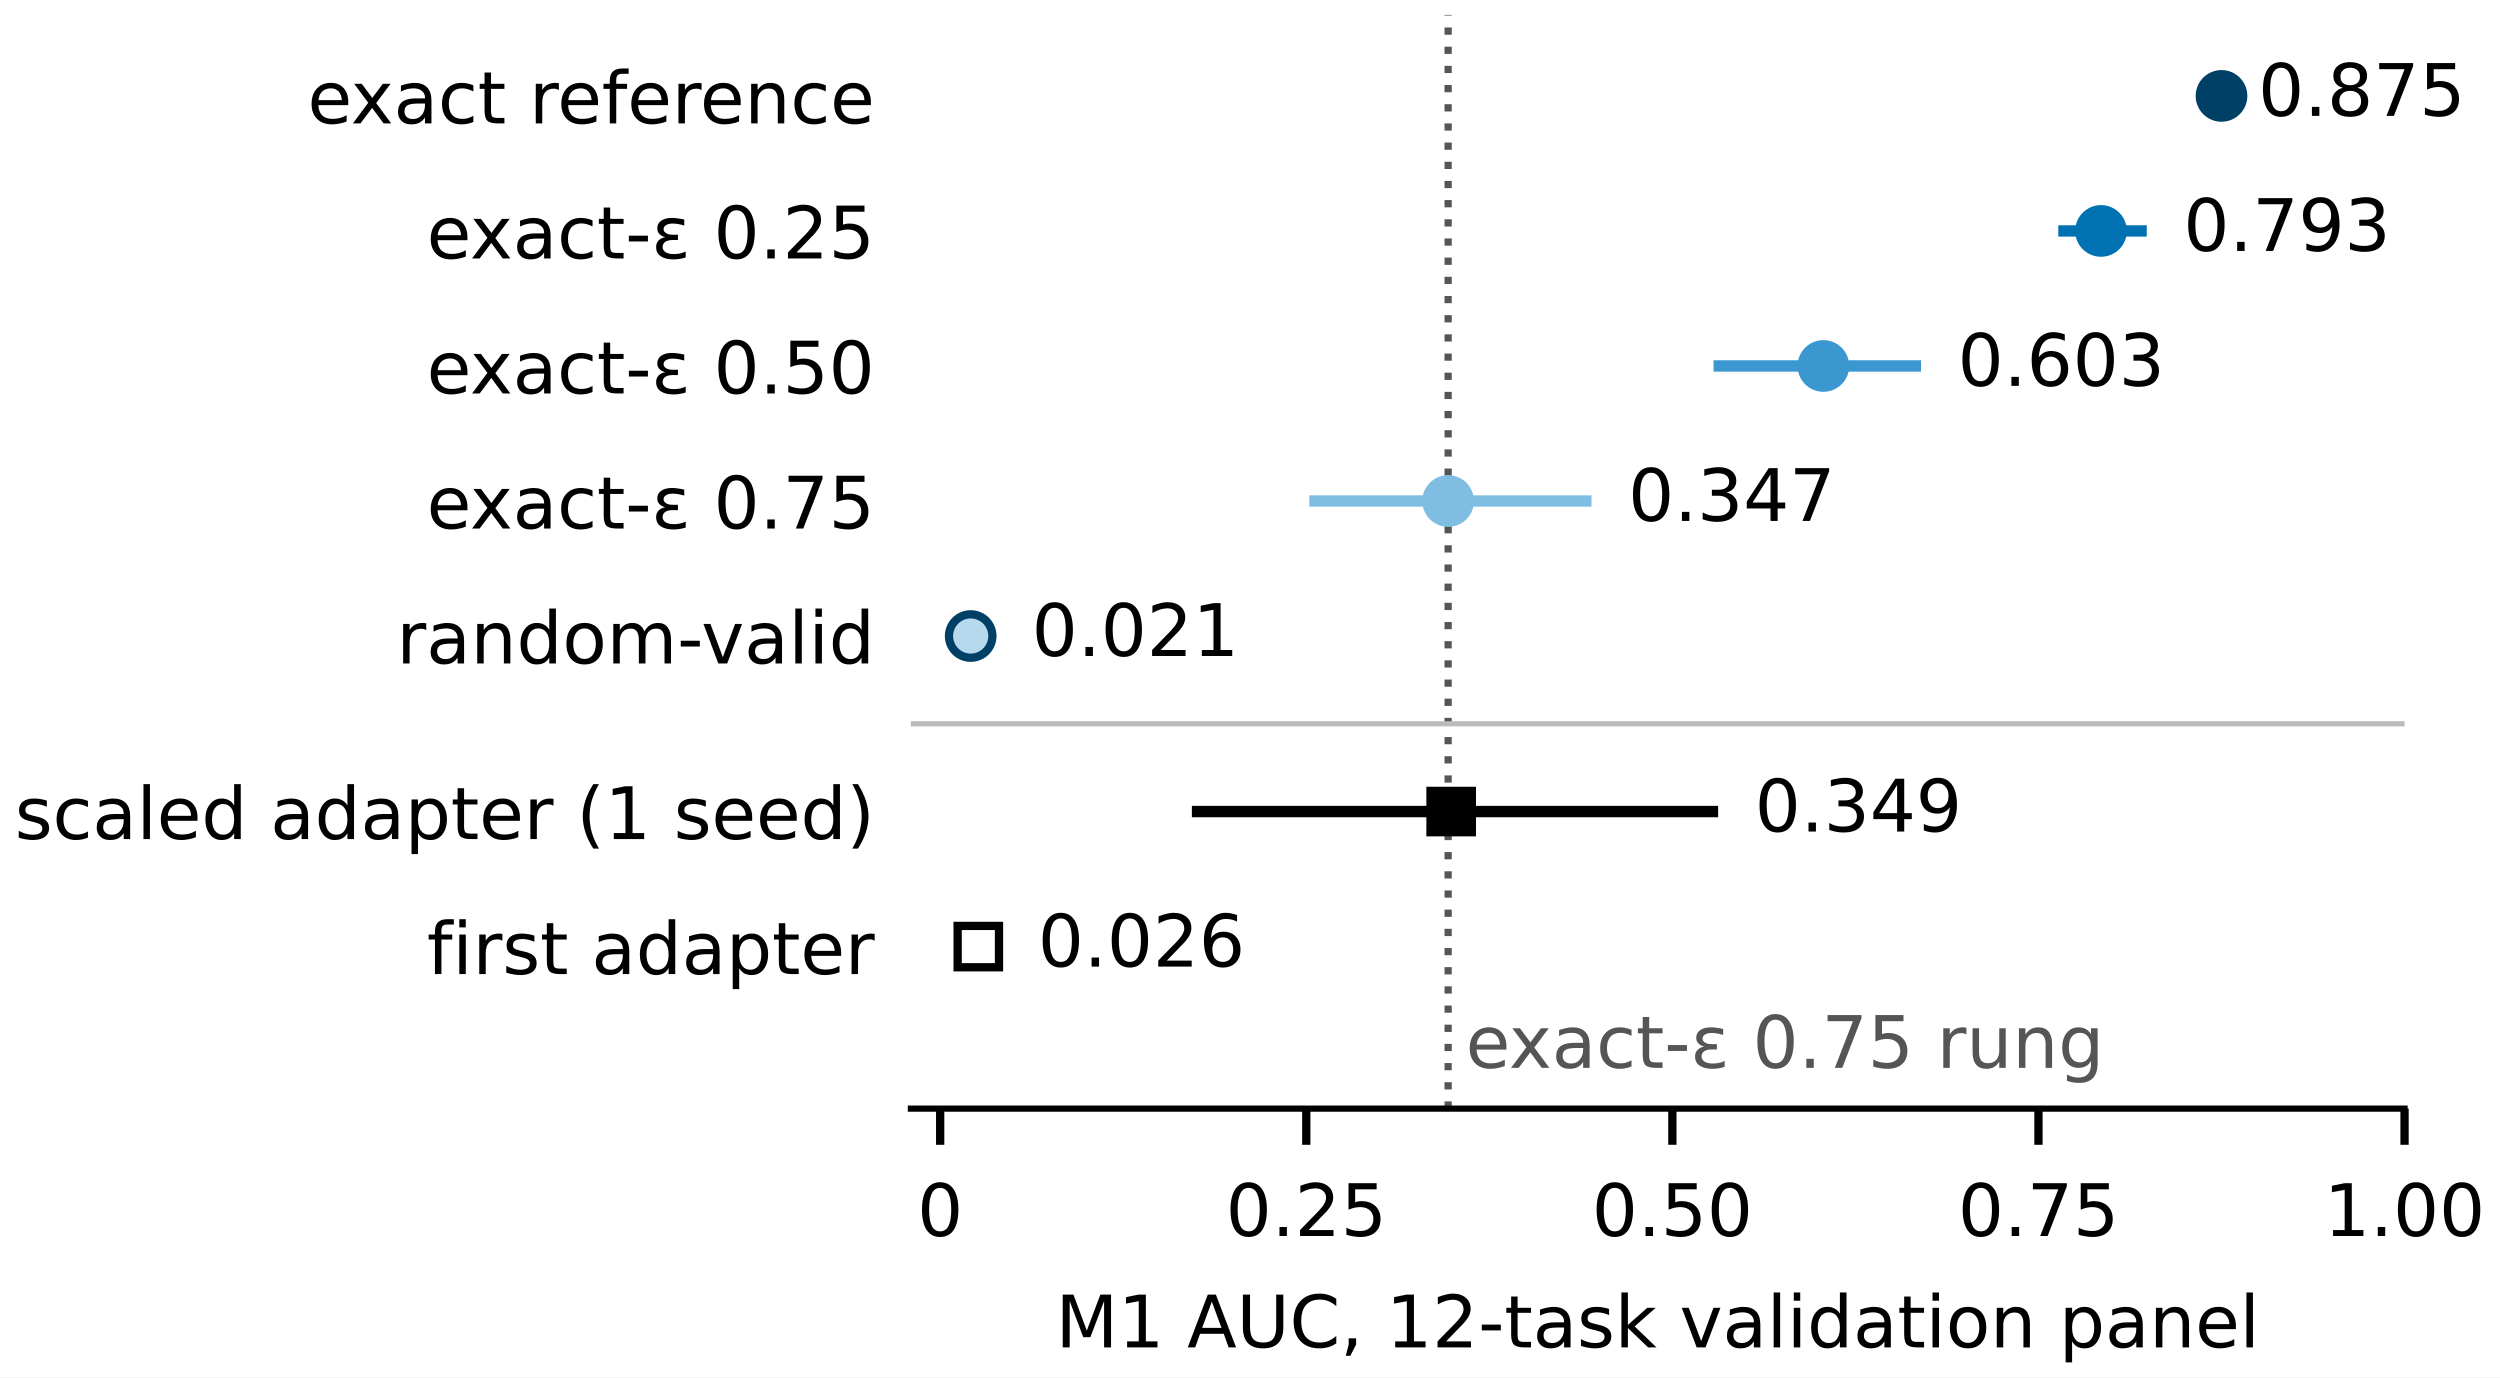
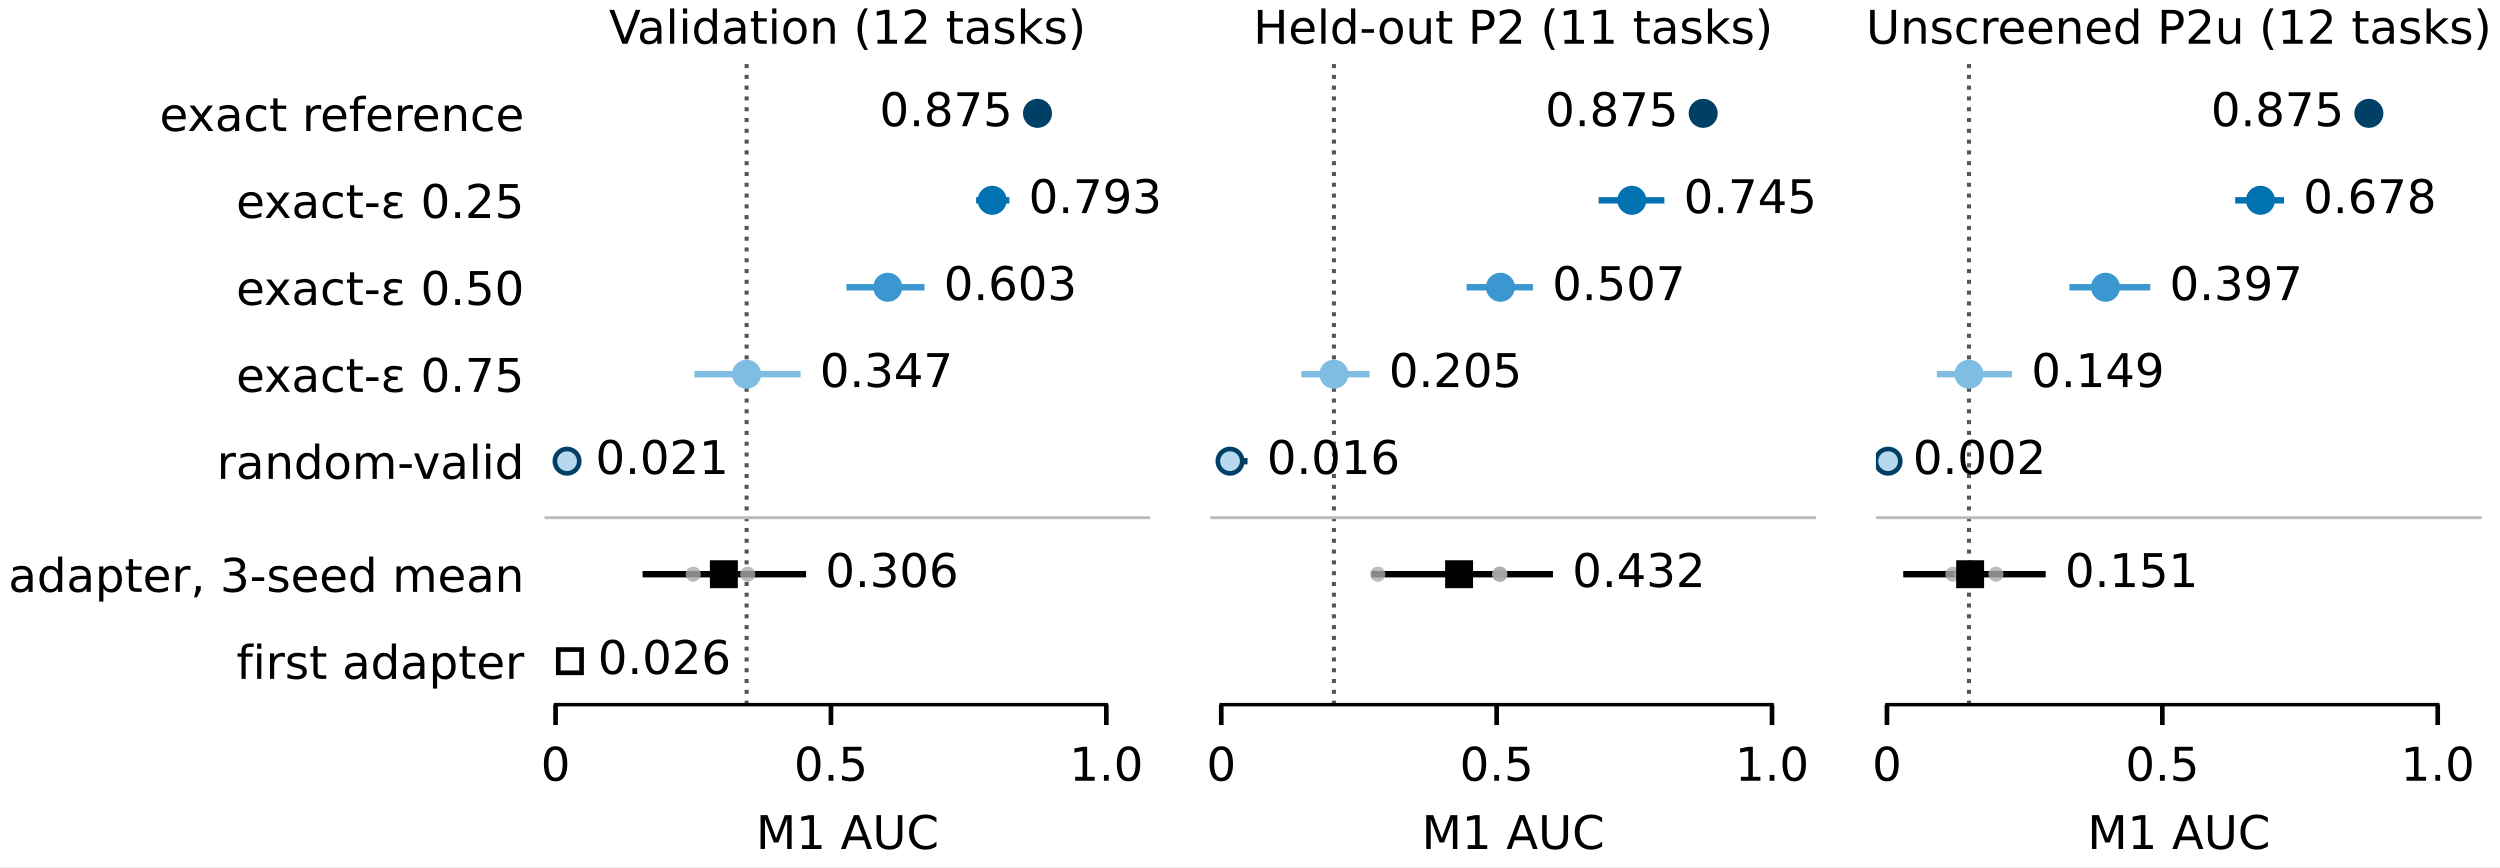
- <svg xmlns="http://www.w3.org/2000/svg" xmlns:xlink="http://www.w3.org/1999/xlink" width="241.83pt" height="133.229pt" viewBox="0 0 241.83 133.229" version="1.1">
+ <svg xmlns="http://www.w3.org/2000/svg" xmlns:xlink="http://www.w3.org/1999/xlink" width="429.856pt" height="149.084pt" viewBox="0 0 429.856 149.084" version="1.1">
  <defs>
    <style type="text/css">*{stroke-linejoin: round; stroke-linecap: butt}</style>
  </defs>
  <g id="figure_1">
    <g id="patch_1">
-       <path d="M 0 133.229  L 241.83 133.229  L 241.83 0  L 0 0  z " style="fill: #ffffff" />
+       <path d="M 0 149.084  L 429.856 149.084  L 429.856 0  L 0 0  z " style="fill: #ffffff" />
    </g>
    <g id="axes_1">
      <g id="patch_2">
-         <path d="M 88.112 107.24  L 232.597 107.24  L 232.597 1.44  L 88.112 1.44  z " style="fill: #ffffff" />
+         <path d="M 93.632 121.159  L 197.801 121.159  L 197.801 10.519  L 93.632 10.519  z " style="fill: #ffffff" />
      </g>
      <g id="line2d_1">
-         <path d="M 140.081 107.24  L 140.081 1.44  " clip-path="url(#p618b33cdf7)" style="fill: none; stroke-dasharray: 0.7,1.155; stroke-dashoffset: 0; stroke: #555555; stroke-width: 0.7" />
+         <path d="M 128.375 121.159  L 128.375 10.519  " clip-path="url(#p47bf7b945f)" style="fill: none; stroke-dasharray: 0.7,1.155; stroke-dashoffset: 0; stroke: #555555; stroke-width: 0.7" />
      </g>
      <g id="matplotlib.axis_1">
        <g id="xtick_1">
          <g id="line2d_2">
            <defs>
-               <path id="m428e1d0d02" d="M 0 0  L 0 3.5  " style="stroke: #000000; stroke-width: 0.8" />
+               <path id="m392f7db413" d="M 0 0  L 0 3.5  " style="stroke: #000000; stroke-width: 0.8" />
            </defs>
            <g>
-               <use xlink:href="#m428e1d0d02" x="90.945" y="107.24" style="stroke: #000000; stroke-width: 0.8" />
+               <use xlink:href="#m392f7db413" x="95.526" y="121.159" style="stroke: #000000; stroke-width: 0.8" />
            </g>
          </g>
          <g id="text_1">
-             <text style="font-size: 7px; font-family: 'DejaVu Sans'; text-anchor: middle" x="90.945" y="119.559" transform="rotate(-0 90.94507 119.5589)">0</text>
+             <text style="font-size: 8px; font-family: 'DejaVu Sans'; text-anchor: middle" x="95.526" y="134.238" transform="rotate(-0 95.52647 134.2375)">0</text>
          </g>
        </g>
        <g id="xtick_2">
          <g id="line2d_3">
            <g>
-               <use xlink:href="#m428e1d0d02" x="126.358" y="107.24" style="stroke: #000000; stroke-width: 0.8" />
+               <use xlink:href="#m392f7db413" x="142.876" y="121.159" style="stroke: #000000; stroke-width: 0.8" />
            </g>
          </g>
          <g id="text_2">
-             <text style="font-size: 7px; font-family: 'DejaVu Sans'; text-anchor: middle" x="126.358" y="119.559" transform="rotate(-0 126.3581 119.5589)">0.25</text>
+             <text style="font-size: 8px; font-family: 'DejaVu Sans'; text-anchor: middle" x="142.876" y="134.238" transform="rotate(-0 142.8758 134.2375)">0.5</text>
          </g>
        </g>
        <g id="xtick_3">
          <g id="line2d_4">
            <g>
-               <use xlink:href="#m428e1d0d02" x="161.771" y="107.24" style="stroke: #000000; stroke-width: 0.8" />
+               <use xlink:href="#m392f7db413" x="190.225" y="121.159" style="stroke: #000000; stroke-width: 0.8" />
            </g>
          </g>
          <g id="text_3">
-             <text style="font-size: 7px; font-family: 'DejaVu Sans'; text-anchor: middle" x="161.771" y="119.559" transform="rotate(-0 161.7711 119.5589)">0.50</text>
-           </g>
-         </g>
-         <g id="xtick_4">
-           <g id="line2d_5">
-             <g>
-               <use xlink:href="#m428e1d0d02" x="197.184" y="107.24" style="stroke: #000000; stroke-width: 0.8" />
-             </g>
-           </g>
-           <g id="text_4">
-             <text style="font-size: 7px; font-family: 'DejaVu Sans'; text-anchor: middle" x="197.184" y="119.559" transform="rotate(-0 197.184 119.5589)">0.75</text>
-           </g>
-         </g>
-         <g id="xtick_5">
-           <g id="line2d_6">
-             <g>
-               <use xlink:href="#m428e1d0d02" x="232.597" y="107.24" style="stroke: #000000; stroke-width: 0.8" />
-             </g>
-           </g>
-           <g id="text_5">
-             <text style="font-size: 7px; font-family: 'DejaVu Sans'; text-anchor: middle" x="232.597" y="119.559" transform="rotate(-0 232.597 119.5589)">1.00</text>
-           </g>
-         </g>
-         <g id="text_6">
-           <text style="font-size: 7px; font-family: 'DejaVu Sans'; text-anchor: middle" x="160.355" y="130.334" transform="rotate(-0 160.3545 130.3336)">M1 AUC, 12-task validation panel</text>
+             <text style="font-size: 8px; font-family: 'DejaVu Sans'; text-anchor: middle" x="190.225" y="134.238" transform="rotate(-0 190.2251 134.2375)">1.0</text>
+           </g>
+         </g>
+         <g id="text_4">
+           <text style="font-size: 8px; font-family: 'DejaVu Sans'; text-anchor: middle" x="145.717" y="145.98" transform="rotate(-0 145.7167 145.98)">M1 AUC</text>
        </g>
      </g>
      <g id="matplotlib.axis_2">
        <g id="ytick_1">
+           <g id="line2d_5" />
+           <g id="text_5">
+             <text style="font-size: 8px; font-family: 'DejaVu Sans'; text-anchor: end" x="90.132" y="22.529" transform="rotate(-0 90.1325 22.52894)">exact reference</text>
+           </g>
+         </g>
+         <g id="ytick_2">
+           <g id="line2d_6" />
+           <g id="text_6">
+             <text style="font-size: 8px; font-family: 'DejaVu Sans'; text-anchor: end" x="90.132" y="37.48" transform="rotate(-0 90.1325 37.48029)">exact-ε 0.25</text>
+           </g>
+         </g>
+         <g id="ytick_3">
          <g id="line2d_7" />
          <g id="text_7">
-             <text style="font-size: 7px; font-family: 'DejaVu Sans'; text-anchor: end" x="84.612" y="11.936" transform="rotate(-0 84.61203 11.93649)">exact reference</text>
-           </g>
-         </g>
-         <g id="ytick_2">
+             <text style="font-size: 8px; font-family: 'DejaVu Sans'; text-anchor: end" x="90.132" y="52.432" transform="rotate(-0 90.1325 52.43164)">exact-ε 0.50</text>
+           </g>
+         </g>
+         <g id="ytick_4">
          <g id="line2d_8" />
          <g id="text_8">
-             <text style="font-size: 7px; font-family: 'DejaVu Sans'; text-anchor: end" x="84.612" y="24.998" transform="rotate(-0 84.61203 24.99822)">exact-ε 0.25</text>
-           </g>
-         </g>
-         <g id="ytick_3">
+             <text style="font-size: 8px; font-family: 'DejaVu Sans'; text-anchor: end" x="90.132" y="67.383" transform="rotate(-0 90.1325 67.38299)">exact-ε 0.75</text>
+           </g>
+         </g>
+         <g id="ytick_5">
          <g id="line2d_9" />
          <g id="text_9">
-             <text style="font-size: 7px; font-family: 'DejaVu Sans'; text-anchor: end" x="84.612" y="38.06" transform="rotate(-0 84.61203 38.05995)">exact-ε 0.50</text>
-           </g>
-         </g>
-         <g id="ytick_4">
+             <text style="font-size: 8px; font-family: 'DejaVu Sans'; text-anchor: end" x="90.132" y="82.334" transform="rotate(-0 90.1325 82.33434)">random-valid</text>
+           </g>
+         </g>
+         <g id="ytick_6">
          <g id="line2d_10" />
          <g id="text_10">
-             <text style="font-size: 7px; font-family: 'DejaVu Sans'; text-anchor: end" x="84.612" y="51.122" transform="rotate(-0 84.61203 51.12168)">exact-ε 0.75</text>
-           </g>
-         </g>
-         <g id="ytick_5">
+             <text style="font-size: 8px; font-family: 'DejaVu Sans'; text-anchor: end" x="90.132" y="101.771" transform="rotate(-0 90.1325 101.7711)">adapter, 3-seed mean</text>
+           </g>
+         </g>
+         <g id="ytick_7">
          <g id="line2d_11" />
          <g id="text_11">
-             <text style="font-size: 7px; font-family: 'DejaVu Sans'; text-anchor: end" x="84.612" y="64.183" transform="rotate(-0 84.61203 64.1834)">random-valid</text>
-           </g>
-         </g>
-         <g id="ytick_6">
-           <g id="line2d_12" />
-           <g id="text_12">
-             <text style="font-size: 7px; font-family: 'DejaVu Sans'; text-anchor: end" x="84.612" y="81.164" transform="rotate(-0 84.61203 81.16365)">scaled adapter (1 seed)</text>
-           </g>
-         </g>
-         <g id="ytick_7">
-           <g id="line2d_13" />
-           <g id="text_13">
-             <text style="font-size: 7px; font-family: 'DejaVu Sans'; text-anchor: end" x="84.612" y="94.225" transform="rotate(-0 84.61203 94.22538)">first adapter</text>
-           </g>
-         </g>
+             <text style="font-size: 8px; font-family: 'DejaVu Sans'; text-anchor: end" x="90.132" y="116.722" transform="rotate(-0 90.1325 116.7224)">first adapter</text>
+           </g>
+         </g>
+       </g>
+       <g id="line2d_12">
+         <path d="M 93.632 89.013  L 197.801 89.013  " clip-path="url(#p47bf7b945f)" style="fill: none; stroke: #bbbbbb; stroke-width: 0.5; stroke-linecap: square" />
+       </g>
+       <g id="line2d_13">
+         <path d="M 178.388 19.49  L 178.388 19.49  " clip-path="url(#p47bf7b945f)" style="fill: none; stroke: #003f66; stroke-width: 1.1" />
      </g>
      <g id="line2d_14">
-         <path d="M 88.112 70.014  L 232.597 70.014  " clip-path="url(#p618b33cdf7)" style="fill: none; stroke: #bbbbbb; stroke-width: 0.5; stroke-linecap: square" />
+         <path d="M 167.833 34.441  L 173.554 34.441  " clip-path="url(#p47bf7b945f)" style="fill: none; stroke: #0072b2; stroke-width: 1.1" />
      </g>
      <g id="line2d_15">
-         <path d="M 214.891 9.277  L 214.891 9.277  " clip-path="url(#p618b33cdf7)" style="fill: none; stroke: #003f66; stroke-width: 1.1" />
+         <path d="M 145.539 49.392  L 158.955 49.392  " clip-path="url(#p47bf7b945f)" style="fill: none; stroke: #3b97cf; stroke-width: 1.1" />
      </g>
      <g id="line2d_16">
-         <path d="M 199.102 22.339  L 207.66 22.339  " clip-path="url(#p618b33cdf7)" style="fill: none; stroke: #0072b2; stroke-width: 1.1" />
+         <path d="M 119.398 64.344  L 137.648 64.344  " clip-path="url(#p47bf7b945f)" style="fill: none; stroke: #7fbde3; stroke-width: 1.1" />
      </g>
      <g id="line2d_17">
-         <path d="M 165.755 35.4  L 185.822 35.4  " clip-path="url(#p618b33cdf7)" style="fill: none; stroke: #3b97cf; stroke-width: 1.1" />
+         <path d="M 96.217 79.295  L 99.078 79.295  " clip-path="url(#p47bf7b945f)" style="fill: none; stroke: #003f66; stroke-width: 1.1" />
      </g>
      <g id="line2d_18">
-         <path d="M 126.653 48.462  L 153.951 48.462  " clip-path="url(#p618b33cdf7)" style="fill: none; stroke: #7fbde3; stroke-width: 1.1" />
+         <path d="M 110.488 98.732  L 138.601 98.732  " clip-path="url(#p47bf7b945f)" style="fill: none; stroke: #000000; stroke-width: 1.1" />
      </g>
      <g id="line2d_19">
-         <path d="M 91.978 61.524  L 96.257 61.524  " clip-path="url(#p618b33cdf7)" style="fill: none; stroke: #003f66; stroke-width: 1.1" />
+         <path d="M 96.513 113.683  L 99.472 113.683  " clip-path="url(#p47bf7b945f)" style="fill: none; stroke: #000000; stroke-width: 1.1" />
+       </g>
+       <g id="patch_3">
+         <path d="M 95.526 121.159  L 190.225 121.159  " style="fill: none; stroke: #000000; stroke-width: 0.6; stroke-linejoin: miter; stroke-linecap: square" />
      </g>
      <g id="line2d_20">
-         <path d="M 115.292 78.504  L 166.198 78.504  " clip-path="url(#p618b33cdf7)" style="fill: none; stroke: #000000; stroke-width: 1.1" />
+         <defs>
+           <path id="mb9f5df8b94" d="M 0 1.3  C 0.345 1.3 0.675 1.163 0.919 0.919  C 1.163 0.675 1.3 0.345 1.3 0  C 1.3 -0.345 1.163 -0.675 0.919 -0.919  C 0.675 -1.163 0.345 -1.3 0 -1.3  C -0.345 -1.3 -0.675 -1.163 -0.919 -0.919  C -1.163 -0.675 -1.3 -0.345 -1.3 0  C -1.3 0.345 -1.163 0.675 -0.919 0.919  C -0.675 1.163 -0.345 1.3 0 1.3  z " style="stroke: #000000; stroke-opacity: 0" />
+         </defs>
+         <g clip-path="url(#p47bf7b945f)">
+           <use xlink:href="#mb9f5df8b94" x="128.572" y="98.732" style="fill: #aaaaaa; fill-opacity: 0.8; stroke: #000000; stroke-opacity: 0" />
+           <use xlink:href="#mb9f5df8b94" x="119.201" y="98.732" style="fill: #aaaaaa; fill-opacity: 0.8; stroke: #000000; stroke-opacity: 0" />
+           <use xlink:href="#mb9f5df8b94" x="125.613" y="98.732" style="fill: #aaaaaa; fill-opacity: 0.8; stroke: #000000; stroke-opacity: 0" />
+         </g>
+       </g>
+       <g id="text_12">
+         <text style="font-size: 8px; font-family: 'DejaVu Sans'; text-anchor: end" x="174.126" y="21.697" transform="rotate(-0 174.1263 21.69706)">0.875</text>
+       </g>
+       <g id="text_13">
+         <text style="font-size: 8px; font-family: 'DejaVu Sans'; text-anchor: start" x="176.869" y="36.648" transform="rotate(-0 176.8687 36.64841)">0.793</text>
+       </g>
+       <g id="text_14">
+         <text style="font-size: 8px; font-family: 'DejaVu Sans'; text-anchor: start" x="162.269" y="51.6" transform="rotate(-0 162.2693 51.59976)">0.603</text>
+       </g>
+       <g id="text_15">
+         <text style="font-size: 8px; font-family: 'DejaVu Sans'; text-anchor: start" x="140.962" y="66.551" transform="rotate(-0 140.9621 66.55111)">0.347</text>
+       </g>
+       <g id="text_16">
+         <text style="font-size: 8px; font-family: 'DejaVu Sans'; text-anchor: start" x="102.392" y="81.502" transform="rotate(-0 102.3921 81.50247)">0.021</text>
+       </g>
+       <g id="text_17">
+         <text style="font-size: 8px; font-family: 'DejaVu Sans'; text-anchor: start" x="141.916" y="100.939" transform="rotate(-0 141.9156 100.9392)">0.306</text>
+       </g>
+       <g id="text_18">
+         <text style="font-size: 8px; font-family: 'DejaVu Sans'; text-anchor: start" x="102.787" y="115.891" transform="rotate(-0 102.7867 115.8906)">0.026</text>
+       </g>
+       <g id="text_19">
+         <text style="font-size: 8px; font-family: 'DejaVu Sans'; text-anchor: middle" x="145.717" y="7.519" transform="rotate(-0 145.7167 7.51875)">Validation (12 tasks)</text>
      </g>
      <g id="line2d_21">
-         <path d="M 92.421 91.566  L 96.847 91.566  " clip-path="url(#p618b33cdf7)" style="fill: none; stroke: #000000; stroke-width: 1.1" />
-       </g>
-       <g id="patch_3">
-         <path d="M 88.112 107.24  L 232.597 107.24  " style="fill: none; stroke: #000000; stroke-width: 0.6; stroke-linejoin: miter; stroke-linecap: square" />
-       </g>
-       <g id="text_14">
-         <text style="font-size: 7px; font-family: 'DejaVu Sans'; text-anchor: start; fill: #555555" x="141.78" y="103.294" transform="rotate(-0 141.7804 103.2938)">exact-ε 0.75 rung</text>
+         <defs>
+           <path id="m15feef5df3" d="M 0 2.1  C 0.557 2.1 1.091 1.879 1.485 1.485  C 1.879 1.091 2.1 0.557 2.1 0  C 2.1 -0.557 1.879 -1.091 1.485 -1.485  C 1.091 -1.879 0.557 -2.1 0 -2.1  C -0.557 -2.1 -1.091 -1.879 -1.485 -1.485  C -1.879 -1.091 -2.1 -0.557 -2.1 0  C -2.1 0.557 -1.879 1.091 -1.485 1.485  C -1.091 1.879 -0.557 2.1 0 2.1  z " style="stroke: #003f66; stroke-width: 0.8" />
+         </defs>
+         <g clip-path="url(#p47bf7b945f)">
+           <use xlink:href="#m15feef5df3" x="178.388" y="19.49" style="fill: #003f66; stroke: #003f66; stroke-width: 0.8" />
+         </g>
      </g>
      <g id="line2d_22">
        <defs>
-           <path id="m24290d8e60" d="M 0 2.1  C 0.557 2.1 1.091 1.879 1.485 1.485  C 1.879 1.091 2.1 0.557 2.1 0  C 2.1 -0.557 1.879 -1.091 1.485 -1.485  C 1.091 -1.879 0.557 -2.1 0 -2.1  C -0.557 -2.1 -1.091 -1.879 -1.485 -1.485  C -1.879 -1.091 -2.1 -0.557 -2.1 0  C -2.1 0.557 -1.879 1.091 -1.485 1.485  C -1.091 1.879 -0.557 2.1 0 2.1  z " style="stroke: #003f66; stroke-width: 0.8" />
-         </defs>
-         <g clip-path="url(#p618b33cdf7)">
-           <use xlink:href="#m24290d8e60" x="214.891" y="9.277" style="fill: #003f66; stroke: #003f66; stroke-width: 0.8" />
-         </g>
-       </g>
-       <g id="text_15">
-         <text style="font-size: 7px; font-family: 'DejaVu Sans'; text-anchor: start" x="218.432" y="11.209" transform="rotate(-0 218.4318 11.2086)">0.875</text>
+           <path id="m6aff8a27eb" d="M 0 2.1  C 0.557 2.1 1.091 1.879 1.485 1.485  C 1.879 1.091 2.1 0.557 2.1 0  C 2.1 -0.557 1.879 -1.091 1.485 -1.485  C 1.091 -1.879 0.557 -2.1 0 -2.1  C -0.557 -2.1 -1.091 -1.879 -1.485 -1.485  C -1.879 -1.091 -2.1 -0.557 -2.1 0  C -2.1 0.557 -1.879 1.091 -1.485 1.485  C -1.091 1.879 -0.557 2.1 0 2.1  z " style="stroke: #0072b2; stroke-width: 0.8" />
+         </defs>
+         <g clip-path="url(#p47bf7b945f)">
+           <use xlink:href="#m6aff8a27eb" x="170.595" y="34.441" style="fill: #0072b2; stroke: #0072b2; stroke-width: 0.8" />
+         </g>
      </g>
      <g id="line2d_23">
        <defs>
-           <path id="m423434d924" d="M 0 2.1  C 0.557 2.1 1.091 1.879 1.485 1.485  C 1.879 1.091 2.1 0.557 2.1 0  C 2.1 -0.557 1.879 -1.091 1.485 -1.485  C 1.091 -1.879 0.557 -2.1 0 -2.1  C -0.557 -2.1 -1.091 -1.879 -1.485 -1.485  C -1.879 -1.091 -2.1 -0.557 -2.1 0  C -2.1 0.557 -1.879 1.091 -1.485 1.485  C -1.091 1.879 -0.557 2.1 0 2.1  z " style="stroke: #0072b2; stroke-width: 0.8" />
-         </defs>
-         <g clip-path="url(#p618b33cdf7)">
-           <use xlink:href="#m423434d924" x="203.234" y="22.339" style="fill: #0072b2; stroke: #0072b2; stroke-width: 0.8" />
-         </g>
-       </g>
-       <g id="text_16">
-         <text style="font-size: 7px; font-family: 'DejaVu Sans'; text-anchor: start" x="211.202" y="24.27" transform="rotate(-0 211.2017 24.27033)">0.793</text>
+           <path id="m978cc931c2" d="M 0 2.1  C 0.557 2.1 1.091 1.879 1.485 1.485  C 1.879 1.091 2.1 0.557 2.1 0  C 2.1 -0.557 1.879 -1.091 1.485 -1.485  C 1.091 -1.879 0.557 -2.1 0 -2.1  C -0.557 -2.1 -1.091 -1.879 -1.485 -1.485  C -1.879 -1.091 -2.1 -0.557 -2.1 0  C -2.1 0.557 -1.879 1.091 -1.485 1.485  C -1.091 1.879 -0.557 2.1 0 2.1  z " style="stroke: #3b97cf; stroke-width: 0.8" />
+         </defs>
+         <g clip-path="url(#p47bf7b945f)">
+           <use xlink:href="#m978cc931c2" x="152.642" y="49.392" style="fill: #3b97cf; stroke: #3b97cf; stroke-width: 0.8" />
+         </g>
      </g>
      <g id="line2d_24">
        <defs>
-           <path id="mc551e0d59c" d="M 0 2.1  C 0.557 2.1 1.091 1.879 1.485 1.485  C 1.879 1.091 2.1 0.557 2.1 0  C 2.1 -0.557 1.879 -1.091 1.485 -1.485  C 1.091 -1.879 0.557 -2.1 0 -2.1  C -0.557 -2.1 -1.091 -1.879 -1.485 -1.485  C -1.879 -1.091 -2.1 -0.557 -2.1 0  C -2.1 0.557 -1.879 1.091 -1.485 1.485  C -1.091 1.879 -0.557 2.1 0 2.1  z " style="stroke: #3b97cf; stroke-width: 0.8" />
-         </defs>
-         <g clip-path="url(#p618b33cdf7)">
-           <use xlink:href="#mc551e0d59c" x="176.379" y="35.4" style="fill: #3b97cf; stroke: #3b97cf; stroke-width: 0.8" />
-         </g>
-       </g>
-       <g id="text_17">
-         <text style="font-size: 7px; font-family: 'DejaVu Sans'; text-anchor: start" x="189.364" y="37.332" transform="rotate(-0 189.3637 37.33206)">0.603</text>
+           <path id="m17a0f1a9d8" d="M 0 2.1  C 0.557 2.1 1.091 1.879 1.485 1.485  C 1.879 1.091 2.1 0.557 2.1 0  C 2.1 -0.557 1.879 -1.091 1.485 -1.485  C 1.091 -1.879 0.557 -2.1 0 -2.1  C -0.557 -2.1 -1.091 -1.879 -1.485 -1.485  C -1.879 -1.091 -2.1 -0.557 -2.1 0  C -2.1 0.557 -1.879 1.091 -1.485 1.485  C -1.091 1.879 -0.557 2.1 0 2.1  z " style="stroke: #7fbde3; stroke-width: 0.8" />
+         </defs>
+         <g clip-path="url(#p47bf7b945f)">
+           <use xlink:href="#m17a0f1a9d8" x="128.375" y="64.344" style="fill: #7fbde3; stroke: #7fbde3; stroke-width: 0.8" />
+         </g>
      </g>
      <g id="line2d_25">
        <defs>
-           <path id="m9d8b56bf18" d="M 0 2.1  C 0.557 2.1 1.091 1.879 1.485 1.485  C 1.879 1.091 2.1 0.557 2.1 0  C 2.1 -0.557 1.879 -1.091 1.485 -1.485  C 1.091 -1.879 0.557 -2.1 0 -2.1  C -0.557 -2.1 -1.091 -1.879 -1.485 -1.485  C -1.879 -1.091 -2.1 -0.557 -2.1 0  C -2.1 0.557 -1.879 1.091 -1.485 1.485  C -1.091 1.879 -0.557 2.1 0 2.1  z " style="stroke: #7fbde3; stroke-width: 0.8" />
-         </defs>
-         <g clip-path="url(#p618b33cdf7)">
-           <use xlink:href="#m9d8b56bf18" x="140.081" y="48.462" style="fill: #7fbde3; stroke: #7fbde3; stroke-width: 0.8" />
-         </g>
-       </g>
-       <g id="text_18">
-         <text style="font-size: 7px; font-family: 'DejaVu Sans'; text-anchor: start" x="157.492" y="50.394" transform="rotate(-0 157.492 50.39379)">0.347</text>
+           <path id="m2e951f5c99" d="M 0 2.1  C 0.557 2.1 1.091 1.879 1.485 1.485  C 1.879 1.091 2.1 0.557 2.1 0  C 2.1 -0.557 1.879 -1.091 1.485 -1.485  C 1.091 -1.879 0.557 -2.1 0 -2.1  C -0.557 -2.1 -1.091 -1.879 -1.485 -1.485  C -1.879 -1.091 -2.1 -0.557 -2.1 0  C -2.1 0.557 -1.879 1.091 -1.485 1.485  C -1.091 1.879 -0.557 2.1 0 2.1  z " style="stroke: #003f66; stroke-width: 0.8" />
+         </defs>
+         <g clip-path="url(#p47bf7b945f)">
+           <use xlink:href="#m2e951f5c99" x="97.499" y="79.295" style="fill: #b7d9ee; stroke: #003f66; stroke-width: 0.8" />
+         </g>
      </g>
      <g id="line2d_26">
        <defs>
-           <path id="m19cb260d5d" d="M 0 2.1  C 0.557 2.1 1.091 1.879 1.485 1.485  C 1.879 1.091 2.1 0.557 2.1 0  C 2.1 -0.557 1.879 -1.091 1.485 -1.485  C 1.091 -1.879 0.557 -2.1 0 -2.1  C -0.557 -2.1 -1.091 -1.879 -1.485 -1.485  C -1.879 -1.091 -2.1 -0.557 -2.1 0  C -2.1 0.557 -1.879 1.091 -1.485 1.485  C -1.091 1.879 -0.557 2.1 0 2.1  z " style="stroke: #003f66; stroke-width: 0.8" />
-         </defs>
-         <g clip-path="url(#p618b33cdf7)">
-           <use xlink:href="#m19cb260d5d" x="93.896" y="61.524" style="fill: #b7d9ee; stroke: #003f66; stroke-width: 0.8" />
-         </g>
-       </g>
-       <g id="text_19">
-         <text style="font-size: 7px; font-family: 'DejaVu Sans'; text-anchor: start" x="99.798" y="63.456" transform="rotate(-0 99.79832 63.45551)">0.021</text>
+           <path id="m714140649d" d="M -2 2  L 2 2  L 2 -2  L -2 -2  z " style="stroke: #000000; stroke-width: 0.8; stroke-linejoin: miter" />
+         </defs>
+         <g clip-path="url(#p47bf7b945f)">
+           <use xlink:href="#m714140649d" x="124.462" y="98.732" style="stroke: #000000; stroke-width: 0.8; stroke-linejoin: miter" />
+         </g>
      </g>
      <g id="line2d_27">
        <defs>
-           <path id="m58c9726066" d="M -2 2  L 2 2  L 2 -2  L -2 -2  z " style="stroke: #000000; stroke-width: 0.8; stroke-linejoin: miter" />
-         </defs>
-         <g clip-path="url(#p618b33cdf7)">
-           <use xlink:href="#m58c9726066" x="140.376" y="78.504" style="stroke: #000000; stroke-width: 0.8; stroke-linejoin: miter" />
-         </g>
-       </g>
-       <g id="text_20">
-         <text style="font-size: 7px; font-family: 'DejaVu Sans'; text-anchor: start" x="169.739" y="80.436" transform="rotate(-0 169.739 80.43576)">0.349</text>
+           <path id="m547dc43713" d="M -2 2  L 2 2  L 2 -2  L -2 -2  z " style="stroke: #000000; stroke-width: 0.8; stroke-linejoin: miter" />
+         </defs>
+         <g clip-path="url(#p47bf7b945f)">
+           <use xlink:href="#m547dc43713" x="97.993" y="113.683" style="fill: #ffffff; stroke: #000000; stroke-width: 0.8; stroke-linejoin: miter" />
+         </g>
+       </g>
+     </g>
+     <g id="axes_2">
+       <g id="patch_4">
+         <path d="M 208.093 121.159  L 312.262 121.159  L 312.262 10.519  L 208.093 10.519  z " style="fill: #ffffff" />
      </g>
      <g id="line2d_28">
-         <defs>
-           <path id="md1e71212ab" d="M -2 2  L 2 2  L 2 -2  L -2 -2  z " style="stroke: #000000; stroke-width: 0.8; stroke-linejoin: miter" />
-         </defs>
-         <g clip-path="url(#p618b33cdf7)">
-           <use xlink:href="#md1e71212ab" x="94.634" y="91.566" style="fill: #ffffff; stroke: #000000; stroke-width: 0.8; stroke-linejoin: miter" />
-         </g>
-       </g>
-       <g id="text_21">
-         <text style="font-size: 7px; font-family: 'DejaVu Sans'; text-anchor: start" x="100.389" y="93.497" transform="rotate(-0 100.3885 93.49749)">0.026</text>
+         <path d="M 229.357 121.159  L 229.357 10.519  " clip-path="url(#pf1d6a78738)" style="fill: none; stroke-dasharray: 0.7,1.155; stroke-dashoffset: 0; stroke: #555555; stroke-width: 0.7" />
+       </g>
+       <g id="matplotlib.axis_3">
+         <g id="xtick_4">
+           <g id="line2d_29">
+             <g>
+               <use xlink:href="#m392f7db413" x="209.987" y="121.159" style="stroke: #000000; stroke-width: 0.8" />
+             </g>
+           </g>
+           <g id="text_20">
+             <text style="font-size: 8px; font-family: 'DejaVu Sans'; text-anchor: middle" x="209.987" y="134.238" transform="rotate(-0 209.9872 134.2375)">0</text>
+           </g>
+         </g>
+         <g id="xtick_5">
+           <g id="line2d_30">
+             <g>
+               <use xlink:href="#m392f7db413" x="257.337" y="121.159" style="stroke: #000000; stroke-width: 0.8" />
+             </g>
+           </g>
+           <g id="text_21">
+             <text style="font-size: 8px; font-family: 'DejaVu Sans'; text-anchor: middle" x="257.337" y="134.238" transform="rotate(-0 257.3365 134.2375)">0.5</text>
+           </g>
+         </g>
+         <g id="xtick_6">
+           <g id="line2d_31">
+             <g>
+               <use xlink:href="#m392f7db413" x="304.686" y="121.159" style="stroke: #000000; stroke-width: 0.8" />
+             </g>
+           </g>
+           <g id="text_22">
+             <text style="font-size: 8px; font-family: 'DejaVu Sans'; text-anchor: middle" x="304.686" y="134.238" transform="rotate(-0 304.6859 134.2375)">1.0</text>
+           </g>
+         </g>
+         <g id="text_23">
+           <text style="font-size: 8px; font-family: 'DejaVu Sans'; text-anchor: middle" x="260.178" y="145.98" transform="rotate(-0 260.1775 145.98)">M1 AUC</text>
+         </g>
+       </g>
+       <g id="matplotlib.axis_4">
+         <g id="ytick_8">
+           <g id="line2d_32" />
+         </g>
+         <g id="ytick_9">
+           <g id="line2d_33" />
+         </g>
+         <g id="ytick_10">
+           <g id="line2d_34" />
+         </g>
+         <g id="ytick_11">
+           <g id="line2d_35" />
+         </g>
+         <g id="ytick_12">
+           <g id="line2d_36" />
+         </g>
+         <g id="ytick_13">
+           <g id="line2d_37" />
+         </g>
+         <g id="ytick_14">
+           <g id="line2d_38" />
+         </g>
+       </g>
+       <g id="line2d_39">
+         <path d="M 208.093 89.013  L 312.262 89.013  " clip-path="url(#pf1d6a78738)" style="fill: none; stroke: #bbbbbb; stroke-width: 0.5; stroke-linecap: square" />
+       </g>
+       <g id="line2d_40">
+         <path d="M 292.849 19.49  L 292.849 19.49  " clip-path="url(#pf1d6a78738)" style="fill: none; stroke: #003f66; stroke-width: 1.1" />
+       </g>
+       <g id="line2d_41">
+         <path d="M 274.877 34.441  L 286.177 34.441  " clip-path="url(#pf1d6a78738)" style="fill: none; stroke: #0072b2; stroke-width: 1.1" />
+       </g>
+       <g id="line2d_42">
+         <path d="M 252.171 49.392  L 263.578 49.392  " clip-path="url(#pf1d6a78738)" style="fill: none; stroke: #3b97cf; stroke-width: 1.1" />
+       </g>
+       <g id="line2d_43">
+         <path d="M 223.762 64.344  L 235.491 64.344  " clip-path="url(#pf1d6a78738)" style="fill: none; stroke: #7fbde3; stroke-width: 1.1" />
+       </g>
+       <g id="line2d_44">
+         <path d="M 209.987 79.295  L 214.507 79.295  " clip-path="url(#pf1d6a78738)" style="fill: none; stroke: #003f66; stroke-width: 1.1" />
+       </g>
+       <g id="line2d_45">
+         <path d="M 235.814 98.732  L 267.022 98.732  " clip-path="url(#pf1d6a78738)" style="fill: none; stroke: #000000; stroke-width: 1.1" />
+       </g>
+       <g id="patch_5">
+         <path d="M 209.987 121.159  L 304.686 121.159  " style="fill: none; stroke: #000000; stroke-width: 0.6; stroke-linejoin: miter; stroke-linecap: square" />
+       </g>
+       <g id="line2d_46">
+         <g clip-path="url(#pf1d6a78738)">
+           <use xlink:href="#mb9f5df8b94" x="257.875" y="98.732" style="fill: #aaaaaa; fill-opacity: 0.8; stroke: #000000; stroke-opacity: 0" />
+           <use xlink:href="#mb9f5df8b94" x="236.89" y="98.732" style="fill: #aaaaaa; fill-opacity: 0.8; stroke: #000000; stroke-opacity: 0" />
+           <use xlink:href="#mb9f5df8b94" x="257.875" y="98.732" style="fill: #aaaaaa; fill-opacity: 0.8; stroke: #000000; stroke-opacity: 0" />
+         </g>
+       </g>
+       <g id="text_24">
+         <text style="font-size: 8px; font-family: 'DejaVu Sans'; text-anchor: end" x="288.587" y="21.697" transform="rotate(-0 288.5871 21.69706)">0.875</text>
+       </g>
+       <g id="text_25">
+         <text style="font-size: 8px; font-family: 'DejaVu Sans'; text-anchor: start" x="289.491" y="36.648" transform="rotate(-0 289.491 36.64841)">0.745</text>
+       </g>
+       <g id="text_26">
+         <text style="font-size: 8px; font-family: 'DejaVu Sans'; text-anchor: start" x="266.892" y="51.6" transform="rotate(-0 266.8925 51.59976)">0.507</text>
+       </g>
+       <g id="text_27">
+         <text style="font-size: 8px; font-family: 'DejaVu Sans'; text-anchor: start" x="238.806" y="66.551" transform="rotate(-0 238.8057 66.55111)">0.205</text>
+       </g>
+       <g id="text_28">
+         <text style="font-size: 8px; font-family: 'DejaVu Sans'; text-anchor: start" x="217.821" y="81.502" transform="rotate(-0 217.8214 81.50247)">0.016</text>
+       </g>
+       <g id="text_29">
+         <text style="font-size: 8px; font-family: 'DejaVu Sans'; text-anchor: start" x="270.336" y="100.939" transform="rotate(-0 270.3361 100.9392)">0.432</text>
+       </g>
+       <g id="text_30">
+         <text style="font-size: 8px; font-family: 'DejaVu Sans'; text-anchor: middle" x="260.178" y="7.519" transform="rotate(-0 260.1775 7.51875)">Held-out P2 (11 tasks)</text>
+       </g>
+       <g id="line2d_47">
+         <g clip-path="url(#pf1d6a78738)">
+           <use xlink:href="#m15feef5df3" x="292.849" y="19.49" style="fill: #003f66; stroke: #003f66; stroke-width: 0.8" />
+         </g>
+       </g>
+       <g id="line2d_48">
+         <g clip-path="url(#pf1d6a78738)">
+           <use xlink:href="#m6aff8a27eb" x="280.581" y="34.441" style="fill: #0072b2; stroke: #0072b2; stroke-width: 0.8" />
+         </g>
+       </g>
+       <g id="line2d_49">
+         <g clip-path="url(#pf1d6a78738)">
+           <use xlink:href="#m978cc931c2" x="257.982" y="49.392" style="fill: #3b97cf; stroke: #3b97cf; stroke-width: 0.8" />
+         </g>
+       </g>
+       <g id="line2d_50">
+         <g clip-path="url(#pf1d6a78738)">
+           <use xlink:href="#m17a0f1a9d8" x="229.357" y="64.344" style="fill: #7fbde3; stroke: #7fbde3; stroke-width: 0.8" />
+         </g>
+       </g>
+       <g id="line2d_51">
+         <g clip-path="url(#pf1d6a78738)">
+           <use xlink:href="#m2e951f5c99" x="211.494" y="79.295" style="fill: #b7d9ee; stroke: #003f66; stroke-width: 0.8" />
+         </g>
+       </g>
+       <g id="line2d_52">
+         <g clip-path="url(#pf1d6a78738)">
+           <use xlink:href="#m714140649d" x="250.88" y="98.732" style="stroke: #000000; stroke-width: 0.8; stroke-linejoin: miter" />
+         </g>
+       </g>
+     </g>
+     <g id="axes_3">
+       <g id="patch_6">
+         <path d="M 322.554 121.159  L 426.723 121.159  L 426.723 10.519  L 322.554 10.519  z " style="fill: #ffffff" />
+       </g>
+       <g id="line2d_53">
+         <path d="M 338.554 121.159  L 338.554 10.519  " clip-path="url(#pccfcb2af57)" style="fill: none; stroke-dasharray: 0.7,1.155; stroke-dashoffset: 0; stroke: #555555; stroke-width: 0.7" />
+       </g>
+       <g id="matplotlib.axis_5">
+         <g id="xtick_7">
+           <g id="line2d_54">
+             <g>
+               <use xlink:href="#m392f7db413" x="324.448" y="121.159" style="stroke: #000000; stroke-width: 0.8" />
+             </g>
+           </g>
+           <g id="text_31">
+             <text style="font-size: 8px; font-family: 'DejaVu Sans'; text-anchor: middle" x="324.448" y="134.238" transform="rotate(-0 324.448 134.2375)">0</text>
+           </g>
+         </g>
+         <g id="xtick_8">
+           <g id="line2d_55">
+             <g>
+               <use xlink:href="#m392f7db413" x="371.797" y="121.159" style="stroke: #000000; stroke-width: 0.8" />
+             </g>
+           </g>
+           <g id="text_32">
+             <text style="font-size: 8px; font-family: 'DejaVu Sans'; text-anchor: middle" x="371.797" y="134.238" transform="rotate(-0 371.7973 134.2375)">0.5</text>
+           </g>
+         </g>
+         <g id="xtick_9">
+           <g id="line2d_56">
+             <g>
+               <use xlink:href="#m392f7db413" x="419.147" y="121.159" style="stroke: #000000; stroke-width: 0.8" />
+             </g>
+           </g>
+           <g id="text_33">
+             <text style="font-size: 8px; font-family: 'DejaVu Sans'; text-anchor: middle" x="419.147" y="134.238" transform="rotate(-0 419.1466 134.2375)">1.0</text>
+           </g>
+         </g>
+         <g id="text_34">
+           <text style="font-size: 8px; font-family: 'DejaVu Sans'; text-anchor: middle" x="374.638" y="145.98" transform="rotate(-0 374.6383 145.98)">M1 AUC</text>
+         </g>
+       </g>
+       <g id="matplotlib.axis_6">
+         <g id="ytick_15">
+           <g id="line2d_57" />
+         </g>
+         <g id="ytick_16">
+           <g id="line2d_58" />
+         </g>
+         <g id="ytick_17">
+           <g id="line2d_59" />
+         </g>
+         <g id="ytick_18">
+           <g id="line2d_60" />
+         </g>
+         <g id="ytick_19">
+           <g id="line2d_61" />
+         </g>
+         <g id="ytick_20">
+           <g id="line2d_62" />
+         </g>
+         <g id="ytick_21">
+           <g id="line2d_63" />
+         </g>
+       </g>
+       <g id="line2d_64">
+         <path d="M 322.554 89.013  L 426.723 89.013  " clip-path="url(#pccfcb2af57)" style="fill: none; stroke: #bbbbbb; stroke-width: 0.5; stroke-linecap: square" />
+       </g>
+       <g id="line2d_65">
+         <path d="M 407.309 19.49  L 407.309 19.49  " clip-path="url(#pccfcb2af57)" style="fill: none; stroke: #003f66; stroke-width: 1.1" />
+       </g>
+       <g id="line2d_66">
+         <path d="M 384.325 34.441  L 392.71 34.441  " clip-path="url(#pccfcb2af57)" style="fill: none; stroke: #0072b2; stroke-width: 1.1" />
+       </g>
+       <g id="line2d_67">
+         <path d="M 355.817 49.392  L 369.726 49.392  " clip-path="url(#pccfcb2af57)" style="fill: none; stroke: #3b97cf; stroke-width: 1.1" />
+       </g>
+       <g id="line2d_68">
+         <path d="M 333.03 64.344  L 345.952 64.344  " clip-path="url(#pccfcb2af57)" style="fill: none; stroke: #7fbde3; stroke-width: 1.1" />
+       </g>
+       <g id="line2d_69">
+         <path d="M 324.448 79.295  L 325.04 79.295  " clip-path="url(#pccfcb2af57)" style="fill: none; stroke: #003f66; stroke-width: 1.1" />
+       </g>
+       <g id="line2d_70">
+         <path d="M 327.243 98.732  L 351.74 98.732  " clip-path="url(#pccfcb2af57)" style="fill: none; stroke: #000000; stroke-width: 1.1" />
+       </g>
+       <g id="patch_7">
+         <path d="M 324.448 121.159  L 419.147 121.159  " style="fill: none; stroke: #000000; stroke-width: 0.6; stroke-linejoin: miter; stroke-linecap: square" />
+       </g>
+       <g id="line2d_71">
+         <g clip-path="url(#pccfcb2af57)">
+           <use xlink:href="#mb9f5df8b94" x="343.19" y="98.732" style="fill: #aaaaaa; fill-opacity: 0.8; stroke: #000000; stroke-opacity: 0" />
+           <use xlink:href="#mb9f5df8b94" x="335.792" y="98.732" style="fill: #aaaaaa; fill-opacity: 0.8; stroke: #000000; stroke-opacity: 0" />
+           <use xlink:href="#mb9f5df8b94" x="337.272" y="98.732" style="fill: #aaaaaa; fill-opacity: 0.8; stroke: #000000; stroke-opacity: 0" />
+         </g>
+       </g>
+       <g id="text_35">
+         <text style="font-size: 8px; font-family: 'DejaVu Sans'; text-anchor: end" x="403.048" y="21.697" transform="rotate(-0 403.0478 21.69706)">0.875</text>
+       </g>
+       <g id="text_36">
+         <text style="font-size: 8px; font-family: 'DejaVu Sans'; text-anchor: start" x="396.024" y="36.648" transform="rotate(-0 396.0244 36.64841)">0.678</text>
+       </g>
+       <g id="text_37">
+         <text style="font-size: 8px; font-family: 'DejaVu Sans'; text-anchor: start" x="373.04" y="51.6" transform="rotate(-0 373.0402 51.59976)">0.397</text>
+       </g>
+       <g id="text_38">
+         <text style="font-size: 8px; font-family: 'DejaVu Sans'; text-anchor: start" x="349.267" y="66.551" transform="rotate(-0 349.2669 66.55111)">0.149</text>
+       </g>
+       <g id="text_39">
+         <text style="font-size: 8px; font-family: 'DejaVu Sans'; text-anchor: start" x="328.907" y="81.502" transform="rotate(-0 328.9067 81.50247)">0.002</text>
+       </g>
+       <g id="text_40">
+         <text style="font-size: 8px; font-family: 'DejaVu Sans'; text-anchor: start" x="355.054" y="100.939" transform="rotate(-0 355.0541 100.9392)">0.151</text>
+       </g>
+       <g id="text_41">
+         <text style="font-size: 8px; font-family: 'DejaVu Sans'; text-anchor: middle" x="374.638" y="7.519" transform="rotate(-0 374.6383 7.51875)">Unscreened P2u (12 tasks)</text>
+       </g>
+       <g id="line2d_72">
+         <g clip-path="url(#pccfcb2af57)">
+           <use xlink:href="#m15feef5df3" x="407.309" y="19.49" style="fill: #003f66; stroke: #003f66; stroke-width: 0.8" />
+         </g>
+       </g>
+       <g id="line2d_73">
+         <g clip-path="url(#pccfcb2af57)">
+           <use xlink:href="#m6aff8a27eb" x="388.665" y="34.441" style="fill: #0072b2; stroke: #0072b2; stroke-width: 0.8" />
+         </g>
+       </g>
+       <g id="line2d_74">
+         <g clip-path="url(#pccfcb2af57)">
+           <use xlink:href="#m978cc931c2" x="362.031" y="49.392" style="fill: #3b97cf; stroke: #3b97cf; stroke-width: 0.8" />
+         </g>
+       </g>
+       <g id="line2d_75">
+         <g clip-path="url(#pccfcb2af57)">
+           <use xlink:href="#m17a0f1a9d8" x="338.554" y="64.344" style="fill: #7fbde3; stroke: #7fbde3; stroke-width: 0.8" />
+         </g>
+       </g>
+       <g id="line2d_76">
+         <g clip-path="url(#pccfcb2af57)">
+           <use xlink:href="#m2e951f5c99" x="324.645" y="79.295" style="fill: #b7d9ee; stroke: #003f66; stroke-width: 0.8" />
+         </g>
+       </g>
+       <g id="line2d_77">
+         <g clip-path="url(#pccfcb2af57)">
+           <use xlink:href="#m714140649d" x="338.751" y="98.732" style="stroke: #000000; stroke-width: 0.8; stroke-linejoin: miter" />
+         </g>
      </g>
    </g>
  </g>
  <defs>
-     <clipPath id="p618b33cdf7">
-       <rect x="88.112" y="1.44" width="144.485" height="105.8" />
+     <clipPath id="p47bf7b945f">
+       <rect x="93.632" y="10.519" width="104.168" height="110.64" />
+     </clipPath>
+     <clipPath id="pf1d6a78738">
+       <rect x="208.093" y="10.519" width="104.168" height="110.64" />
+     </clipPath>
+     <clipPath id="pccfcb2af57">
+       <rect x="322.554" y="10.519" width="104.168" height="110.64" />
    </clipPath>
  </defs>
</svg>
